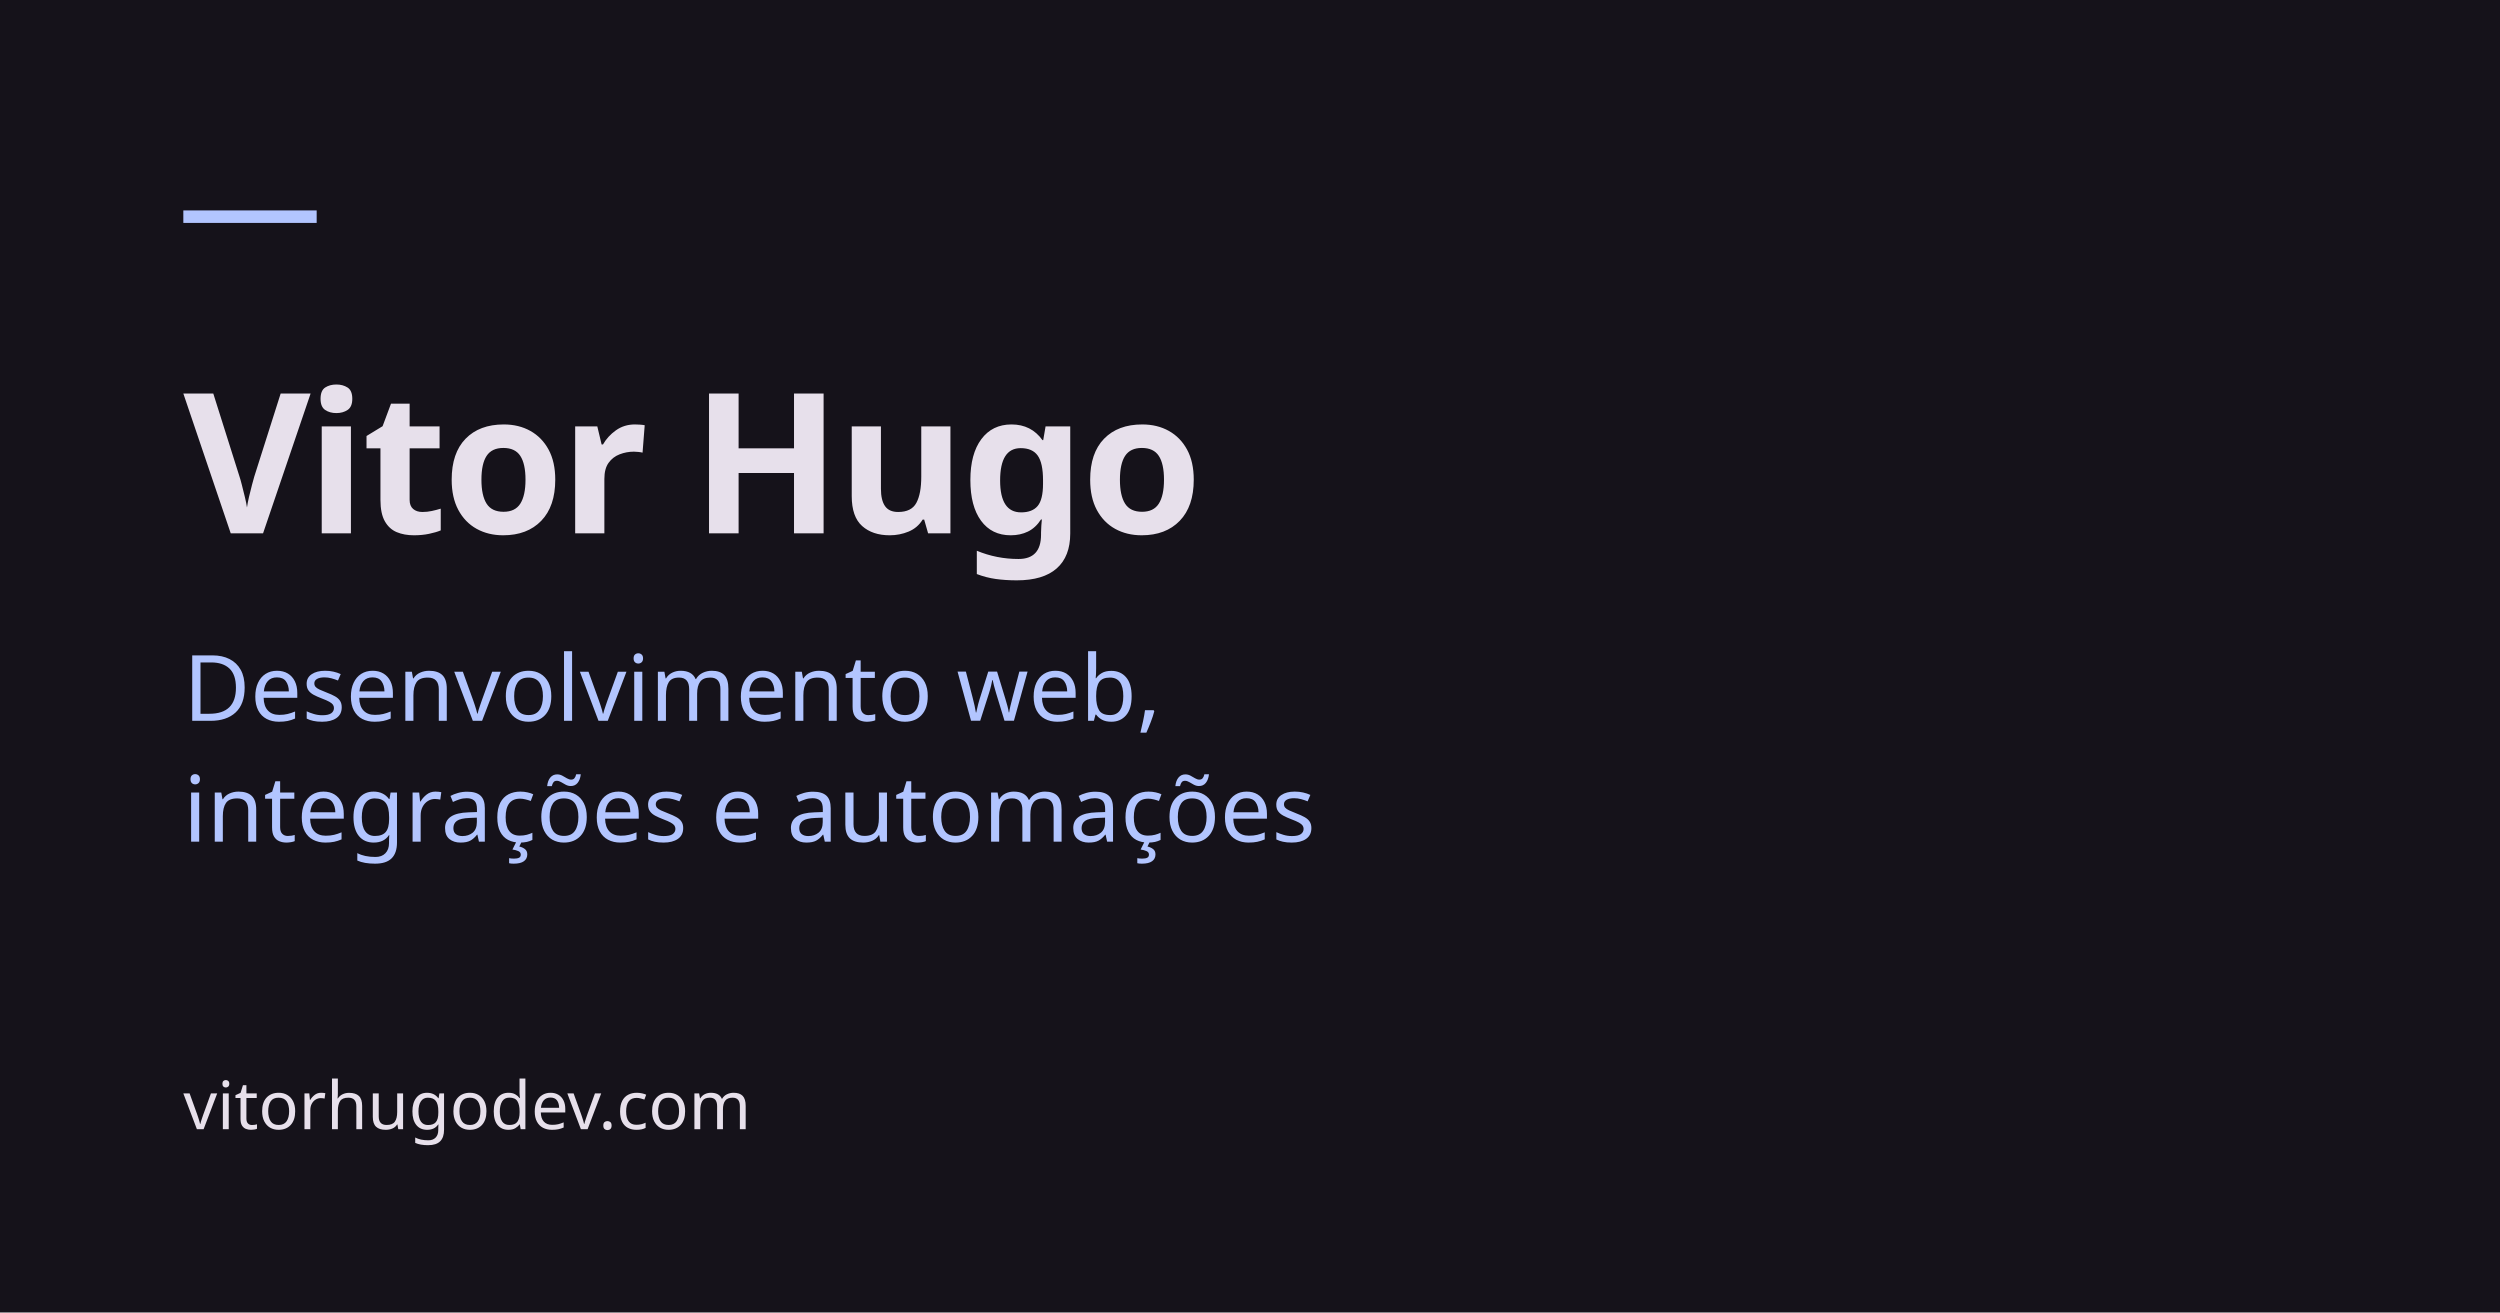
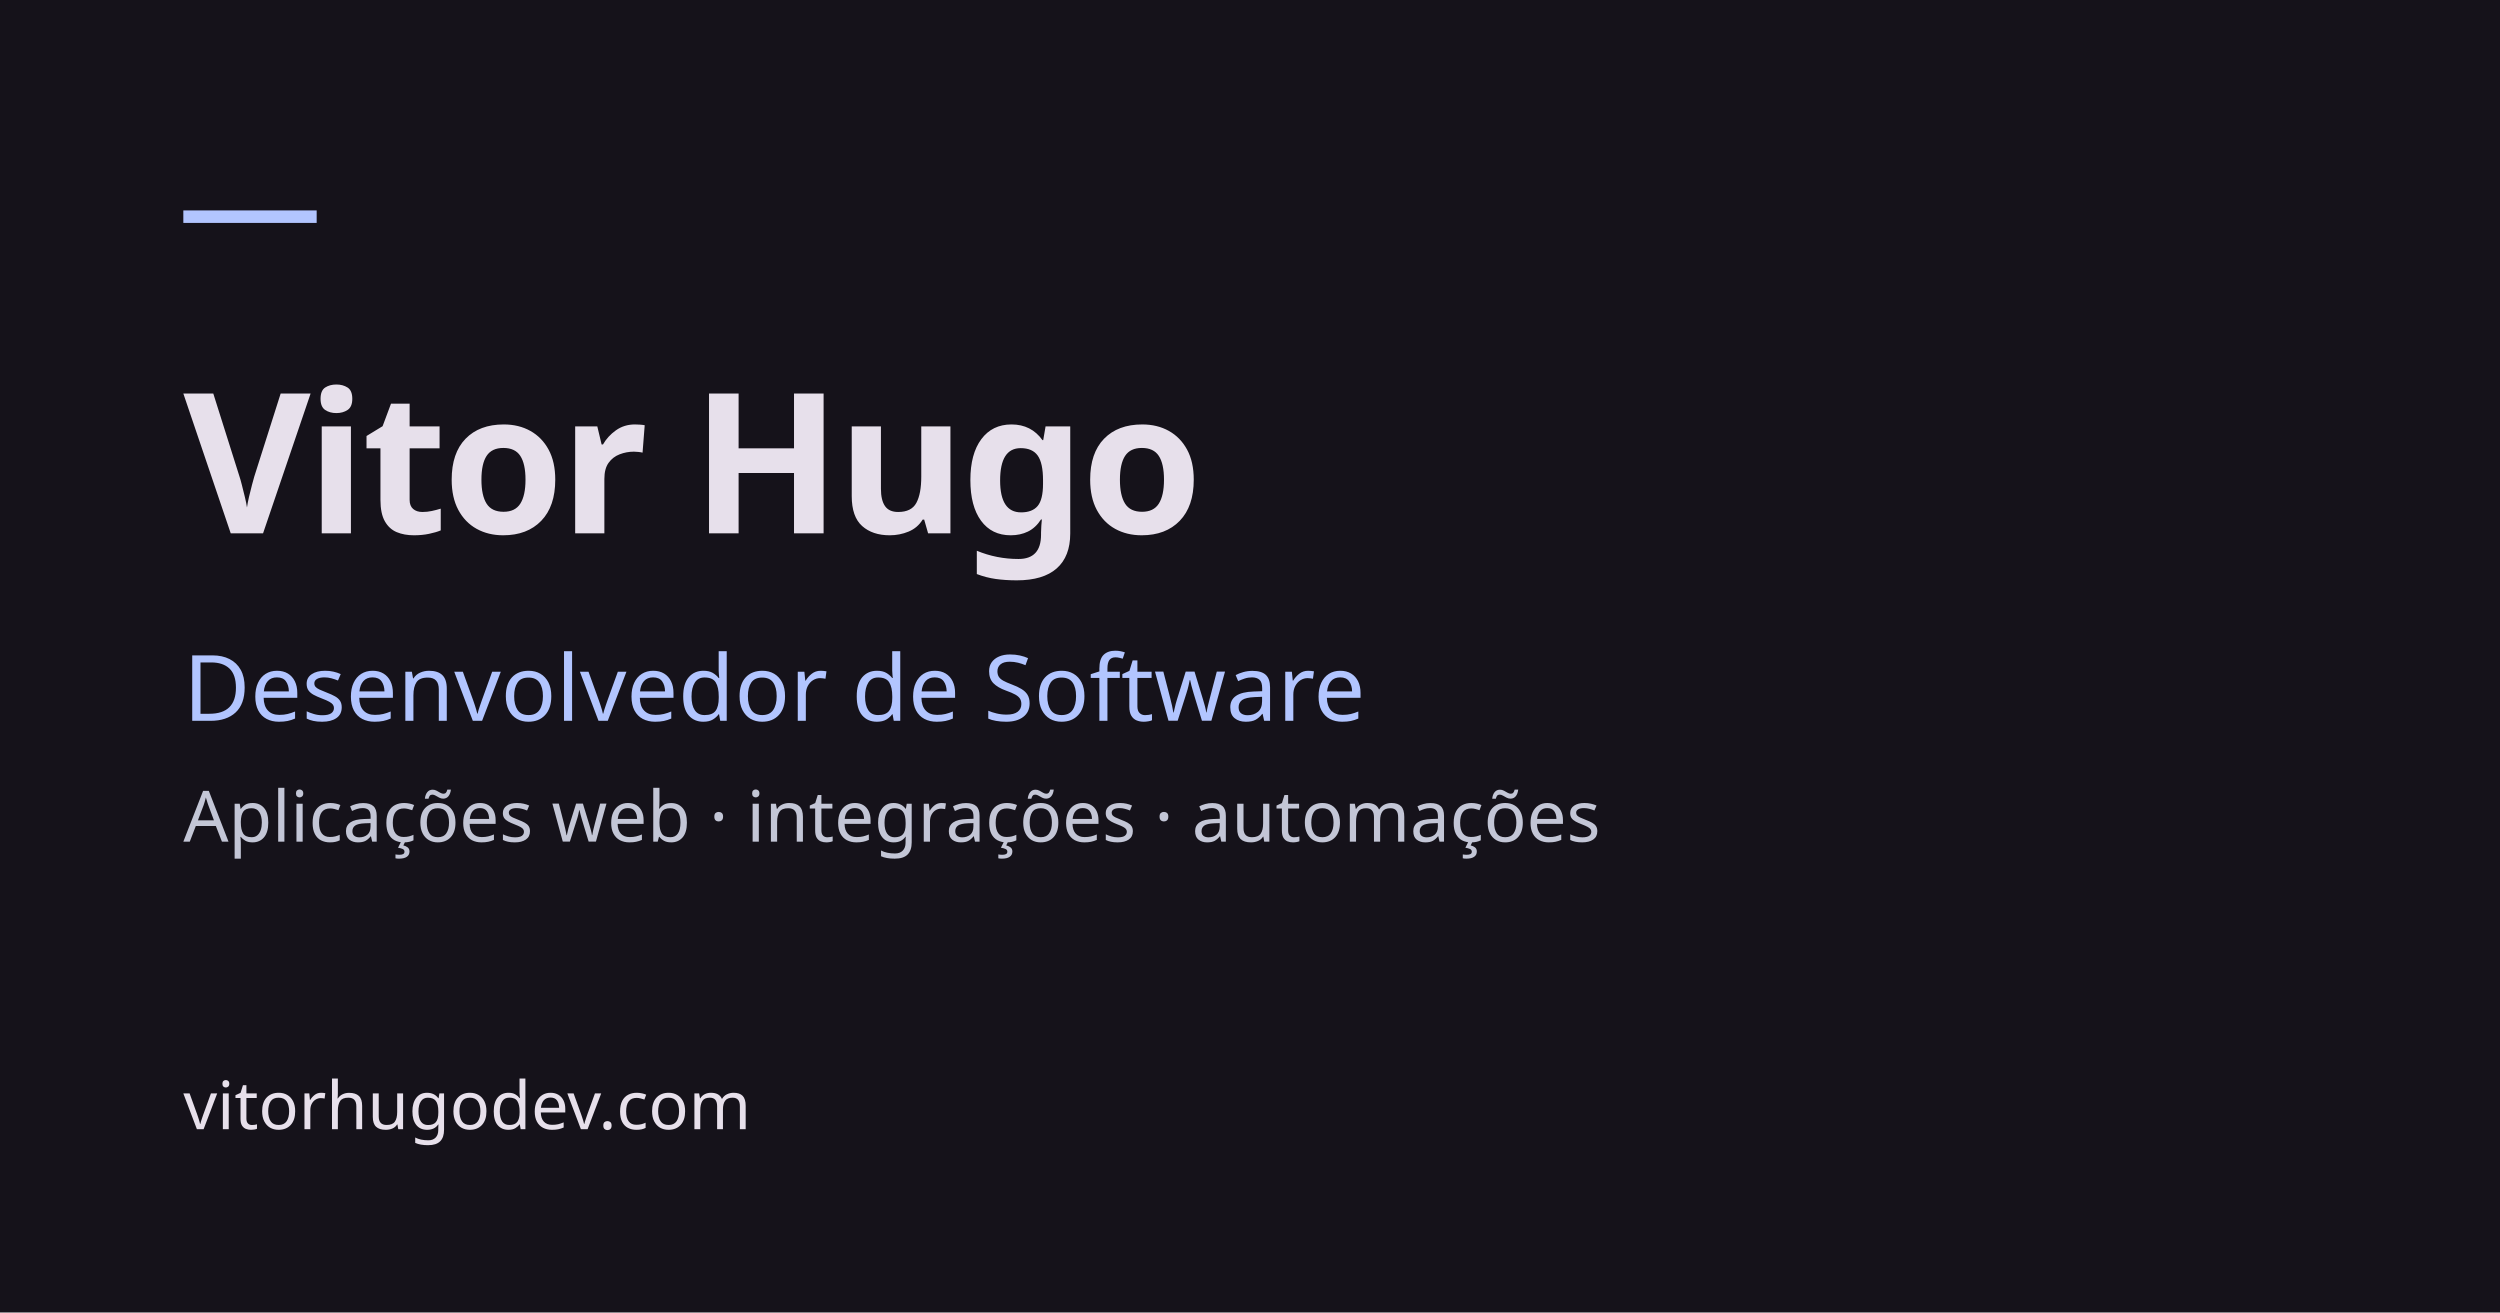
<svg xmlns="http://www.w3.org/2000/svg" width="1200" height="630" viewBox="0 0 1200 630" role="img" aria-labelledby="titulo descricao">
  <rect width="1200" height="630" fill="#15121a" />
  <path d="M88 104h64" stroke="#b2c5ff" stroke-width="6" />
  <g font-family="Segoe UI, sans-serif">
    <text x="88" y="256" font-size="94" font-weight="700" letter-spacing="-2" fill="#e7e0eb">Vitor Hugo</text>
    <g font-size="44" fill="#b2c5ff">
-       <text x="88" y="346">Desenvolvimento web,</text>
-       <text x="88" y="404">integrações e automações</text>
+       <text x="88" y="346">Desenvolvedor de Software</text>
+       <text x="88" y="404" font-size="34" fill="#c3c6d6">Aplicações web · integrações · automações</text>
    </g>
    <text x="88" y="542" font-size="32" fill="#e7e0eb">vitorhugodev.com</text>
  </g>
</svg>
